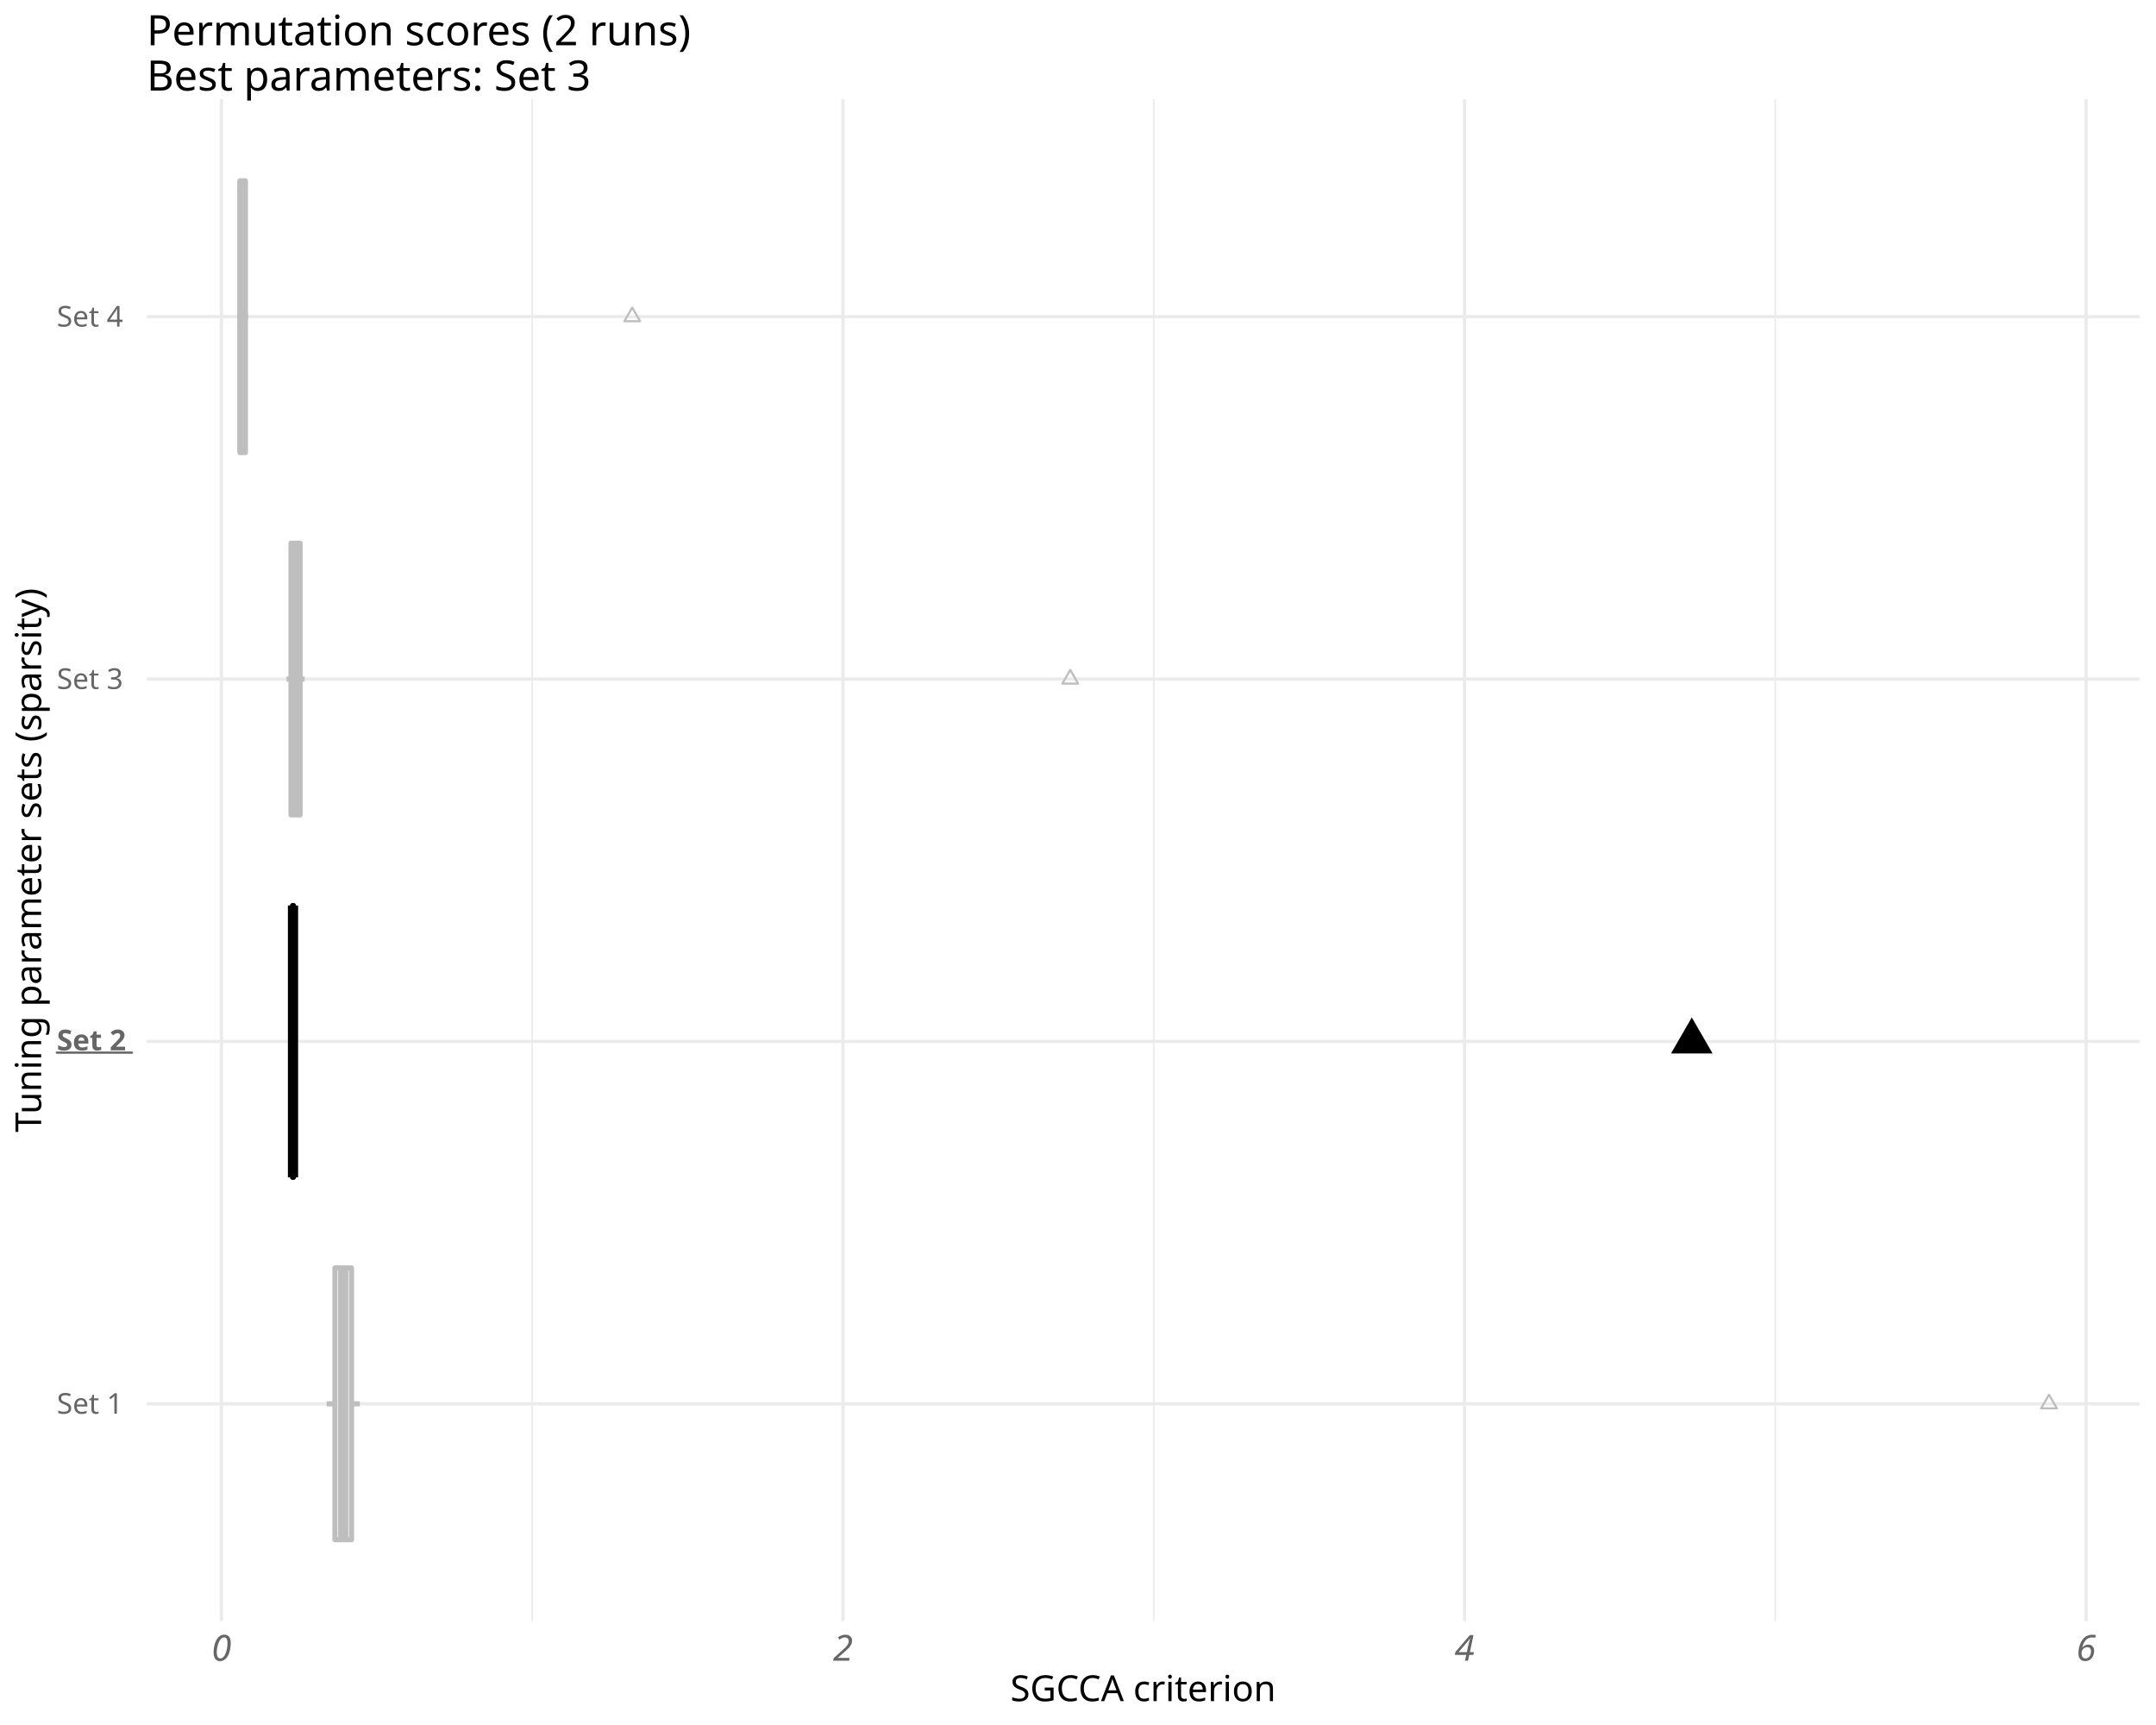
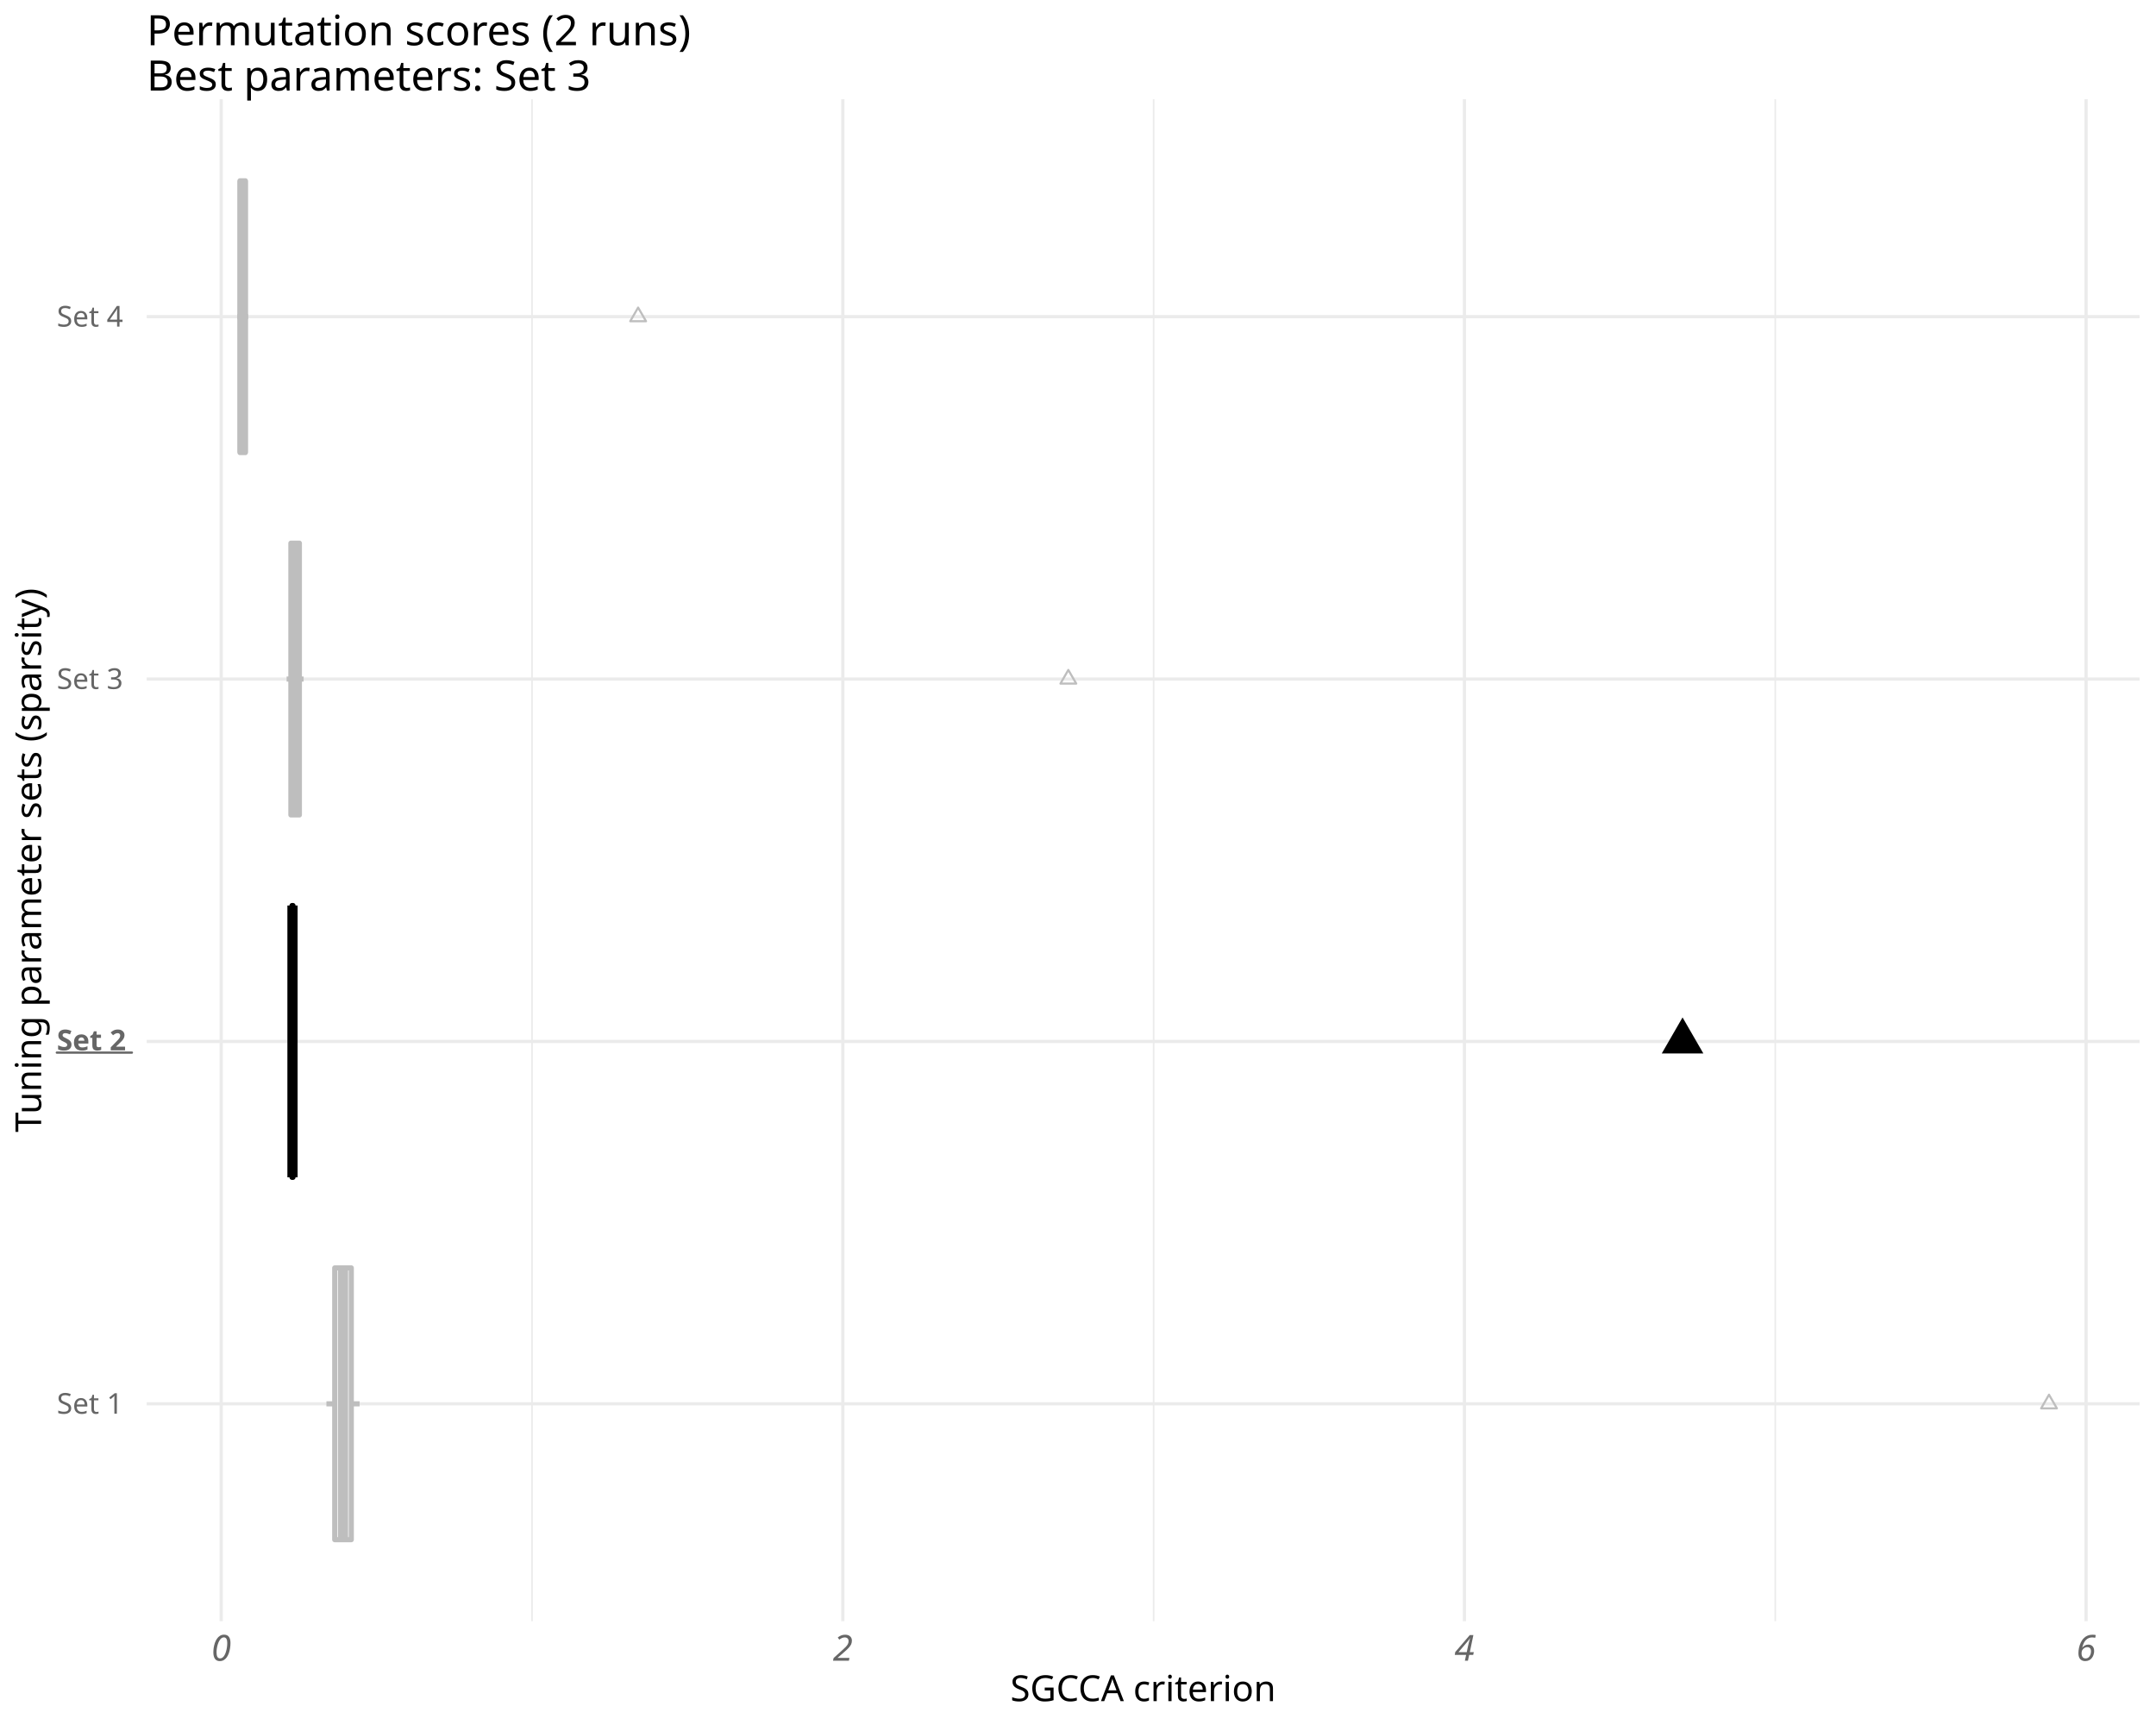
<svg xmlns="http://www.w3.org/2000/svg" class="svglite" data-engine-version="2.0" width="720.00pt" height="576.00pt" viewBox="0 0 720.00 576.00">
  <defs>
    <style type="text/css">
    .svglite line, .svglite polyline, .svglite polygon, .svglite path, .svglite rect, .svglite circle {
      fill: none;
      stroke: #000000;
      stroke-linecap: round;
      stroke-linejoin: round;
      stroke-miterlimit: 10.00;
    }
  </style>
  </defs>
  <rect width="100%" height="100%" style="stroke: none; fill: #FFFFFF;" />
  <defs>
    <clipPath id="cpMC4wMHw3MjAuMDB8MC4wMHw1NzYuMDA=">
      <rect x="0.00" y="0.00" width="720.00" height="576.00" />
    </clipPath>
  </defs>
  <g clip-path="url(#cpMC4wMHw3MjAuMDB8MC4wMHw1NzYuMDA=)">
</g>
  <defs>
    <clipPath id="cpNDguOTl8NzE0LjUyfDMzLjE0fDU0MS4zNQ==">
      <rect x="48.99" y="33.14" width="665.54" height="508.21" />
    </clipPath>
  </defs>
  <g clip-path="url(#cpNDguOTl8NzE0LjUyfDMzLjE0fDU0MS4zNQ==)">
-     <polyline points="177.73,541.35 177.73,33.14 " style="stroke-width: 0.53; stroke: #EBEBEB; stroke-linecap: butt;" />
-     <polyline points="385.30,541.35 385.30,33.14 " style="stroke-width: 0.53; stroke: #EBEBEB; stroke-linecap: butt;" />
-     <polyline points="592.86,541.35 592.86,33.14 " style="stroke-width: 0.53; stroke: #EBEBEB; stroke-linecap: butt;" />
+     <polyline points="177.67,541.35 177.67,33.14 " style="stroke-width: 0.53; stroke: #EBEBEB; stroke-linecap: butt;" />
+     <polyline points="385.26,541.35 385.26,33.14 " style="stroke-width: 0.53; stroke: #EBEBEB; stroke-linecap: butt;" />
+     <polyline points="592.85,541.35 592.85,33.14 " style="stroke-width: 0.53; stroke: #EBEBEB; stroke-linecap: butt;" />
    <polyline points="48.99,105.74 714.52,105.74 " style="stroke-width: 1.07; stroke: #EBEBEB; stroke-linecap: butt;" />
    <polyline points="48.99,226.74 714.52,226.74 " style="stroke-width: 1.07; stroke: #EBEBEB; stroke-linecap: butt;" />
    <polyline points="48.99,347.75 714.52,347.75 " style="stroke-width: 1.07; stroke: #EBEBEB; stroke-linecap: butt;" />
    <polyline points="48.99,468.75 714.52,468.75 " style="stroke-width: 1.07; stroke: #EBEBEB; stroke-linecap: butt;" />
-     <polyline points="73.95,541.35 73.95,33.14 " style="stroke-width: 1.07; stroke: #EBEBEB; stroke-linecap: butt;" />
-     <polyline points="281.51,541.35 281.51,33.14 " style="stroke-width: 1.07; stroke: #EBEBEB; stroke-linecap: butt;" />
-     <polyline points="489.08,541.35 489.08,33.14 " style="stroke-width: 1.07; stroke: #EBEBEB; stroke-linecap: butt;" />
+     <polyline points="73.87,541.35 73.87,33.14 " style="stroke-width: 1.07; stroke: #EBEBEB; stroke-linecap: butt;" />
+     <polyline points="281.46,541.35 281.46,33.14 " style="stroke-width: 1.07; stroke: #EBEBEB; stroke-linecap: butt;" />
+     <polyline points="489.05,541.35 489.05,33.14 " style="stroke-width: 1.07; stroke: #EBEBEB; stroke-linecap: butt;" />
    <polyline points="696.65,541.35 696.65,33.14 " style="stroke-width: 1.07; stroke: #EBEBEB; stroke-linecap: butt;" />
-     <line x1="117.39" y1="468.75" x2="120.16" y2="468.75" style="stroke-width: 1.71; stroke: #BEBEBE; stroke-linecap: butt;" />
-     <line x1="111.85" y1="468.75" x2="109.09" y2="468.75" style="stroke-width: 1.71; stroke: #BEBEBE; stroke-linecap: butt;" />
-     <polygon points="117.39,514.12 111.85,514.12 111.85,423.37 117.39,423.37 117.39,514.12 " style="stroke-width: 1.71; stroke: #BEBEBE; fill: #FFFFFF;" />
-     <line x1="114.62" y1="514.12" x2="114.62" y2="423.37" style="stroke-width: 3.41; stroke: #BEBEBE; stroke-linecap: butt;" />
-     <line x1="98.00" y1="347.75" x2="98.16" y2="347.75" style="stroke-width: 1.71; stroke-linecap: butt;" />
-     <line x1="97.70" y1="347.75" x2="97.54" y2="347.75" style="stroke-width: 1.71; stroke-linecap: butt;" />
-     <polygon points="98.00,393.12 97.70,393.12 97.70,302.37 98.00,302.37 98.00,393.12 " style="stroke-width: 1.71; fill: #FFFFFF;" />
-     <line x1="97.85" y1="393.12" x2="97.85" y2="302.37" style="stroke-width: 3.41; stroke-linecap: butt;" />
-     <line x1="100.21" y1="226.74" x2="101.72" y2="226.74" style="stroke-width: 1.71; stroke: #BEBEBE; stroke-linecap: butt;" />
-     <line x1="97.18" y1="226.74" x2="95.67" y2="226.74" style="stroke-width: 1.71; stroke: #BEBEBE; stroke-linecap: butt;" />
-     <polygon points="100.21,272.12 97.18,272.12 97.18,181.37 100.21,181.37 100.21,272.12 " style="stroke-width: 1.71; stroke: #BEBEBE; fill: #FFFFFF;" />
-     <line x1="98.70" y1="272.12" x2="98.70" y2="181.37" style="stroke-width: 3.41; stroke: #BEBEBE; stroke-linecap: butt;" />
-     <line x1="81.92" y1="105.74" x2="82.81" y2="105.74" style="stroke-width: 1.71; stroke: #BEBEBE; stroke-linecap: butt;" />
-     <line x1="80.13" y1="105.74" x2="79.24" y2="105.74" style="stroke-width: 1.71; stroke: #BEBEBE; stroke-linecap: butt;" />
-     <polygon points="81.92,151.12 80.13,151.12 80.13,60.37 81.92,60.37 81.92,151.12 " style="stroke-width: 1.71; stroke: #BEBEBE; fill: #FFFFFF;" />
-     <line x1="81.02" y1="151.12" x2="81.02" y2="60.37" style="stroke-width: 3.41; stroke: #BEBEBE; stroke-linecap: butt;" />
-     <polygon points="211.13,102.70 213.76,107.26 208.50,107.26 " style="stroke-width: 0.71; stroke: #BEBEBE; fill: none;" />
-     <polygon points="357.42,223.70 360.05,228.26 354.78,228.26 " style="stroke-width: 0.71; stroke: #BEBEBE; fill: none;" />
-     <polygon points="564.98,339.73 571.92,351.76 558.04,351.76 " style="stroke-width: 0.71; stroke: none; fill: #000000;" />
+     <line x1="117.32" y1="468.75" x2="120.09" y2="468.75" style="stroke-width: 1.71; stroke: #BEBEBE; stroke-linecap: butt;" />
+     <line x1="111.78" y1="468.75" x2="109.01" y2="468.75" style="stroke-width: 1.71; stroke: #BEBEBE; stroke-linecap: butt;" />
+     <polygon points="117.32,514.12 111.78,514.12 111.78,423.37 117.32,423.37 117.32,514.12 " style="stroke-width: 1.71; stroke: #BEBEBE; fill: #FFFFFF;" />
+     <line x1="114.55" y1="514.12" x2="114.55" y2="423.37" style="stroke-width: 3.41; stroke: #BEBEBE; stroke-linecap: butt;" />
+     <line x1="97.84" y1="347.75" x2="98.00" y2="347.75" style="stroke-width: 1.71; stroke-linecap: butt;" />
+     <line x1="97.53" y1="347.75" x2="97.37" y2="347.75" style="stroke-width: 1.71; stroke-linecap: butt;" />
+     <polygon points="97.84,393.12 97.53,393.12 97.53,302.37 97.84,302.37 97.84,393.12 " style="stroke-width: 1.71; fill: #FFFFFF;" />
+     <line x1="97.68" y1="393.12" x2="97.68" y2="302.37" style="stroke-width: 3.41; stroke-linecap: butt;" />
+     <line x1="99.98" y1="226.74" x2="101.40" y2="226.74" style="stroke-width: 1.71; stroke: #BEBEBE; stroke-linecap: butt;" />
+     <line x1="97.14" y1="226.74" x2="95.72" y2="226.74" style="stroke-width: 1.71; stroke: #BEBEBE; stroke-linecap: butt;" />
+     <polygon points="99.98,272.12 97.14,272.12 97.14,181.37 99.98,181.37 99.98,272.12 " style="stroke-width: 1.71; stroke: #BEBEBE; fill: #FFFFFF;" />
+     <line x1="98.56" y1="272.12" x2="98.56" y2="181.37" style="stroke-width: 3.41; stroke: #BEBEBE; stroke-linecap: butt;" />
+     <line x1="81.95" y1="105.74" x2="82.86" y2="105.74" style="stroke-width: 1.71; stroke: #BEBEBE; stroke-linecap: butt;" />
+     <line x1="80.14" y1="105.74" x2="79.24" y2="105.74" style="stroke-width: 1.71; stroke: #BEBEBE; stroke-linecap: butt;" />
+     <polygon points="81.95,151.12 80.14,151.12 80.14,60.37 81.95,60.37 81.95,151.12 " style="stroke-width: 1.71; stroke: #BEBEBE; fill: #FFFFFF;" />
+     <line x1="81.05" y1="151.12" x2="81.05" y2="60.37" style="stroke-width: 3.41; stroke: #BEBEBE; stroke-linecap: butt;" />
+     <polygon points="213.10,102.70 215.74,107.26 210.47,107.26 " style="stroke-width: 0.71; stroke: #BEBEBE; fill: none;" />
+     <polygon points="356.77,223.70 359.41,228.26 354.14,228.26 " style="stroke-width: 0.71; stroke: #BEBEBE; fill: none;" />
+     <polygon points="561.89,339.73 568.84,351.76 554.95,351.76 " style="stroke-width: 0.71; stroke: none; fill: #000000;" />
    <polygon points="684.27,465.71 686.90,470.27 681.64,470.27 " style="stroke-width: 0.71; stroke: #BEBEBE; fill: none;" />
  </g>
  <g clip-path="url(#cpMC4wMHw3MjAuMDB8MC4wMHw1NzYuMDA=)">
    <text x="18.97" y="109.05" style="font-size: 9.60px; fill: #666666; font-family: sans;" textLength="25.08px" lengthAdjust="spacingAndGlyphs">Set  4</text>
    <text x="18.97" y="472.06" style="font-size: 9.60px; fill: #666666; font-family: sans;" textLength="25.08px" lengthAdjust="spacingAndGlyphs">Set  1</text>
    <text x="18.97" y="230.05" style="font-size: 9.60px; fill: #666666; font-family: sans;" textLength="25.08px" lengthAdjust="spacingAndGlyphs">Set  3</text>
    <text x="18.97" y="350.72" style="font-size: 9.60px; font-weight: bold; fill: #666666; font-family: sans;" textLength="25.08px" lengthAdjust="spacingAndGlyphs">Set  2</text>
    <polyline points="18.97,351.48 44.05,351.48 " style="stroke-width: 0.75; stroke: #666666;" />
-     <text x="73.95" y="554.54" text-anchor="middle" style="font-size: 12.00px; font-style: italic; fill: #666666; font-family: sans;" textLength="6.67px" lengthAdjust="spacingAndGlyphs">0</text>
-     <text x="281.51" y="554.54" text-anchor="middle" style="font-size: 12.00px; font-style: italic; fill: #666666; font-family: sans;" textLength="6.67px" lengthAdjust="spacingAndGlyphs">2</text>
-     <text x="489.08" y="554.54" text-anchor="middle" style="font-size: 12.00px; font-style: italic; fill: #666666; font-family: sans;" textLength="6.67px" lengthAdjust="spacingAndGlyphs">4</text>
+     <text x="73.87" y="554.54" text-anchor="middle" style="font-size: 12.00px; font-style: italic; fill: #666666; font-family: sans;" textLength="6.67px" lengthAdjust="spacingAndGlyphs">0</text>
+     <text x="281.46" y="554.54" text-anchor="middle" style="font-size: 12.00px; font-style: italic; fill: #666666; font-family: sans;" textLength="6.67px" lengthAdjust="spacingAndGlyphs">2</text>
+     <text x="489.05" y="554.54" text-anchor="middle" style="font-size: 12.00px; font-style: italic; fill: #666666; font-family: sans;" textLength="6.67px" lengthAdjust="spacingAndGlyphs">4</text>
    <text x="696.65" y="554.54" text-anchor="middle" style="font-size: 12.00px; font-style: italic; fill: #666666; font-family: sans;" textLength="6.67px" lengthAdjust="spacingAndGlyphs">6</text>
    <text x="381.75" y="568.03" text-anchor="middle" style="font-size: 12.00px; font-family: sans;" textLength="88.70px" lengthAdjust="spacingAndGlyphs">SGCCA criterion</text>
    <text transform="translate(13.74,287.25) rotate(-90)" text-anchor="middle" style="font-size: 12.00px; font-family: sans;" textLength="172.76px" lengthAdjust="spacingAndGlyphs">Tuning parameter sets (sparsity)</text>
    <text x="48.99" y="15.11" style="font-size: 14.00px; font-family: sans;" textLength="176.65px" lengthAdjust="spacingAndGlyphs">Permutation scores (2 runs) </text>
    <text x="48.99" y="30.23" style="font-size: 14.00px; font-family: sans;" textLength="150.98px" lengthAdjust="spacingAndGlyphs"> Best parameters: Set  3</text>
  </g>
</svg>
